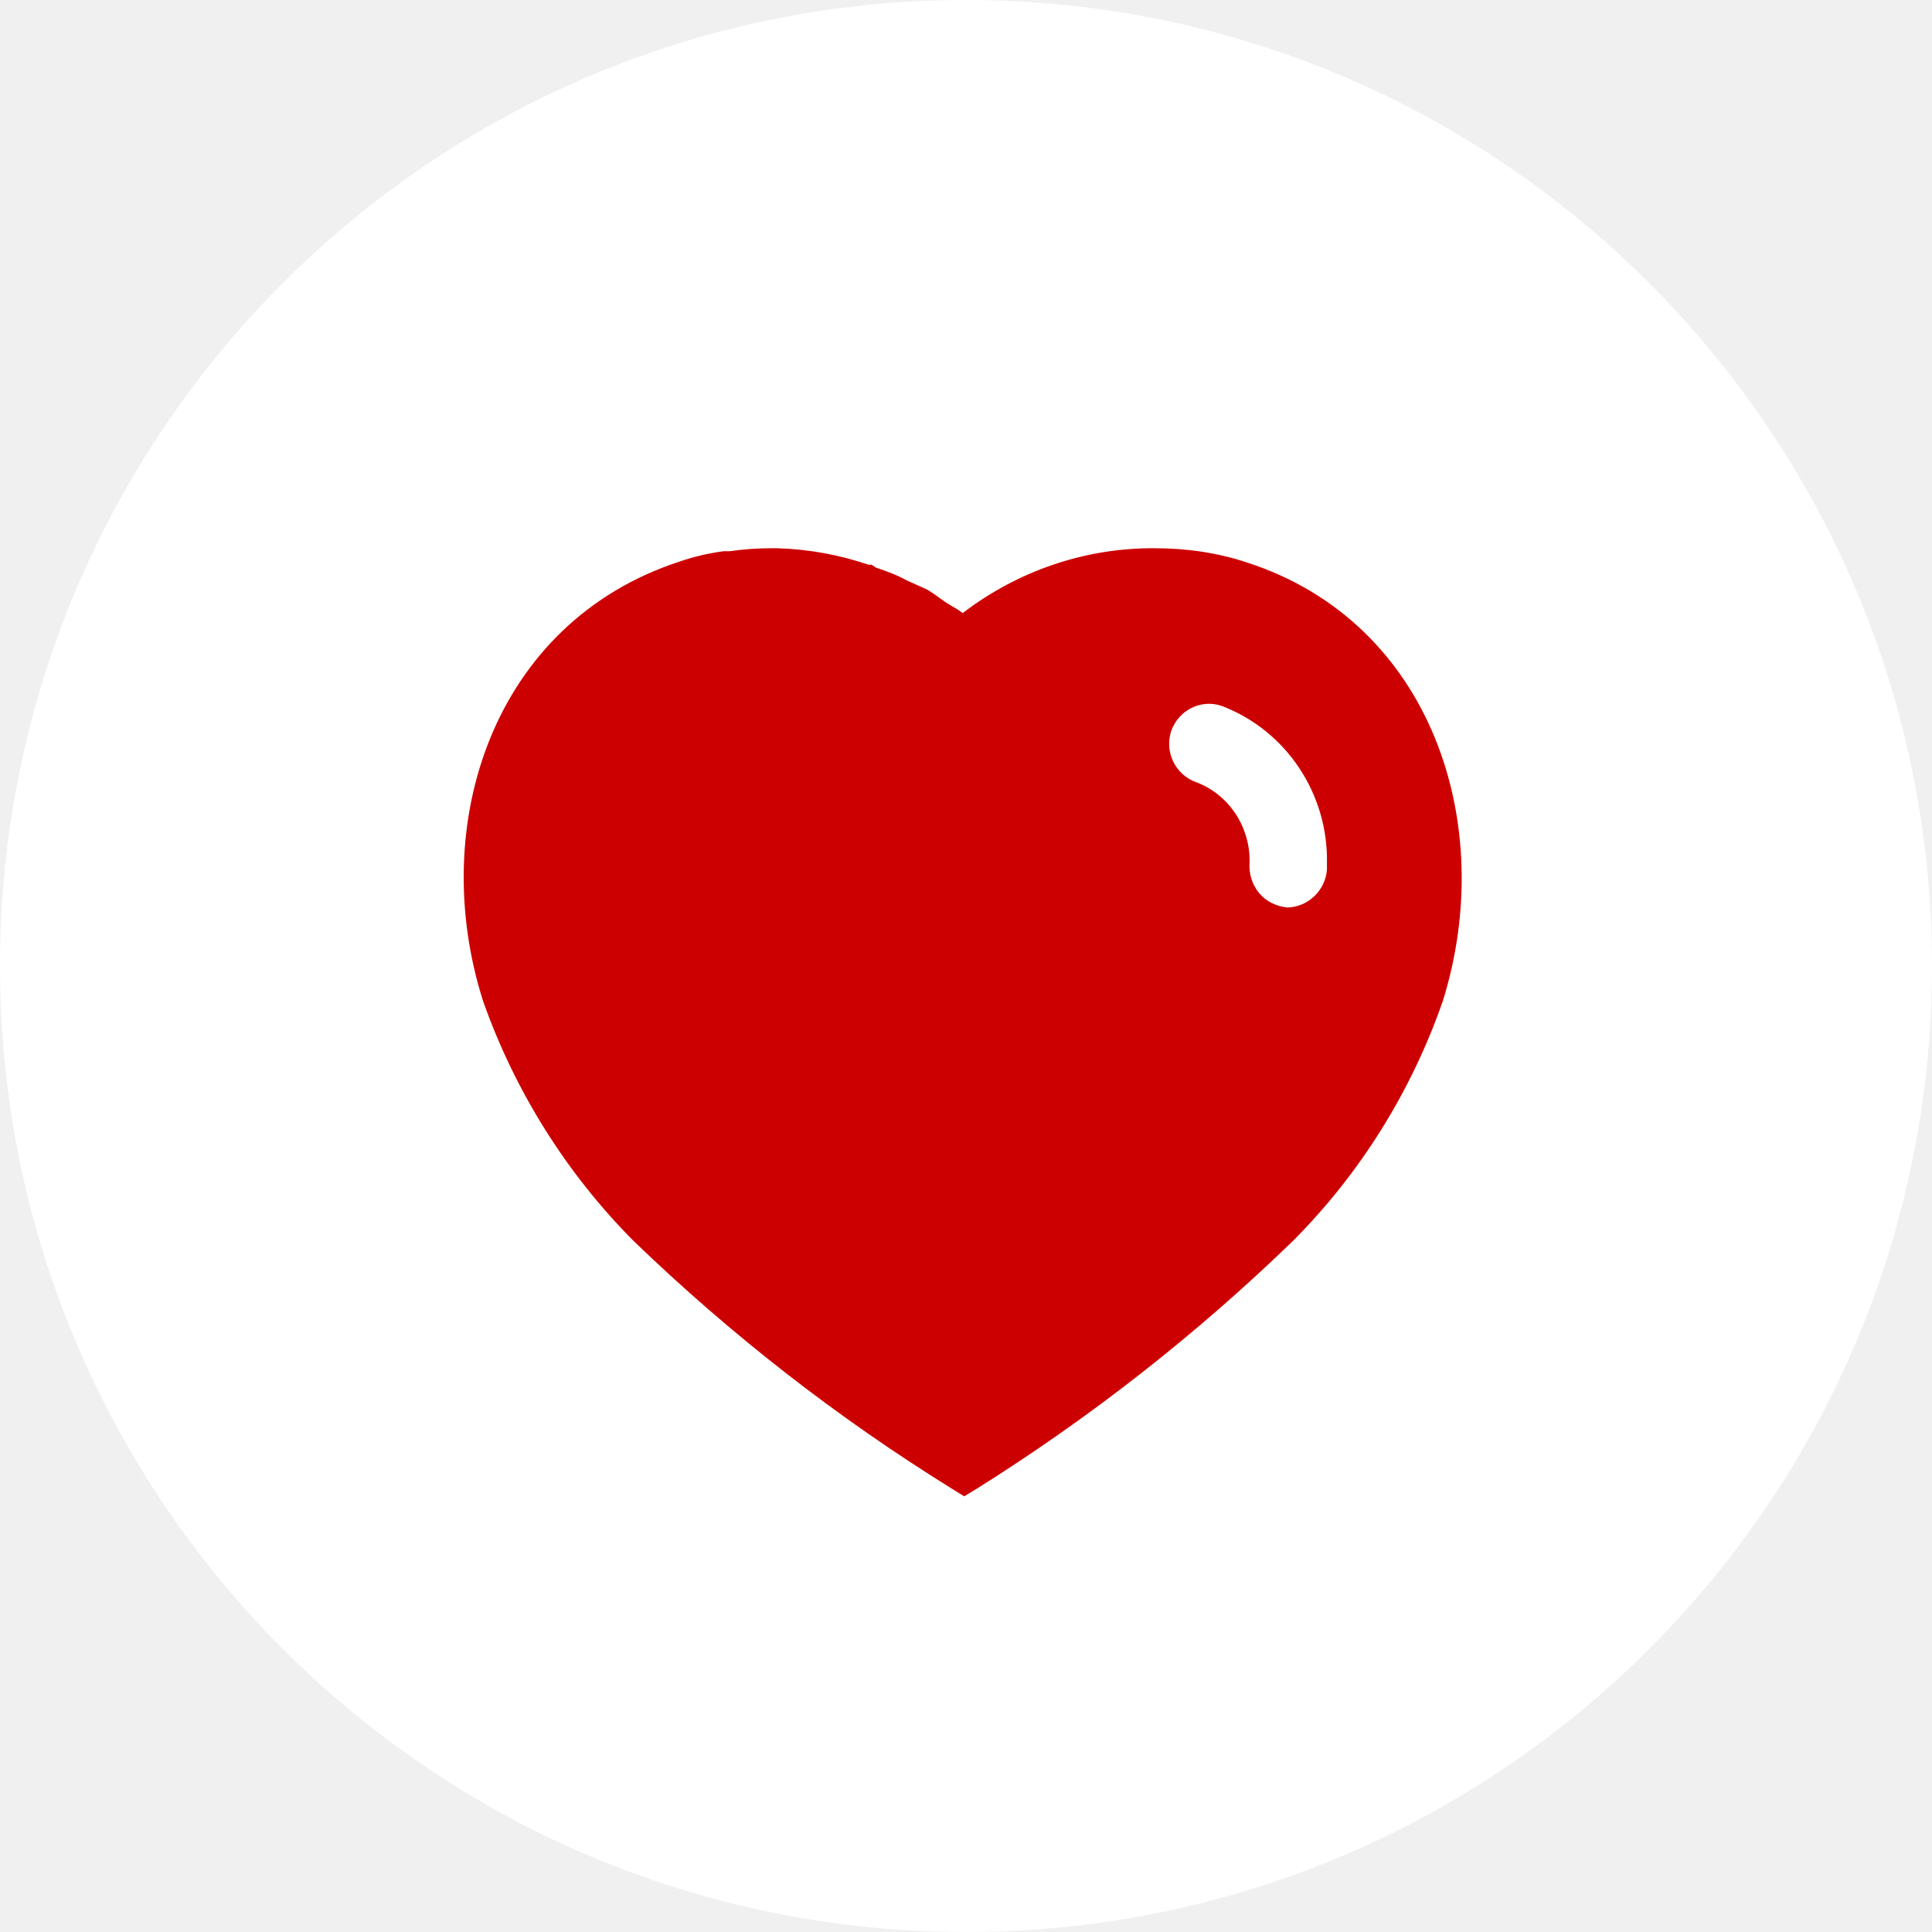
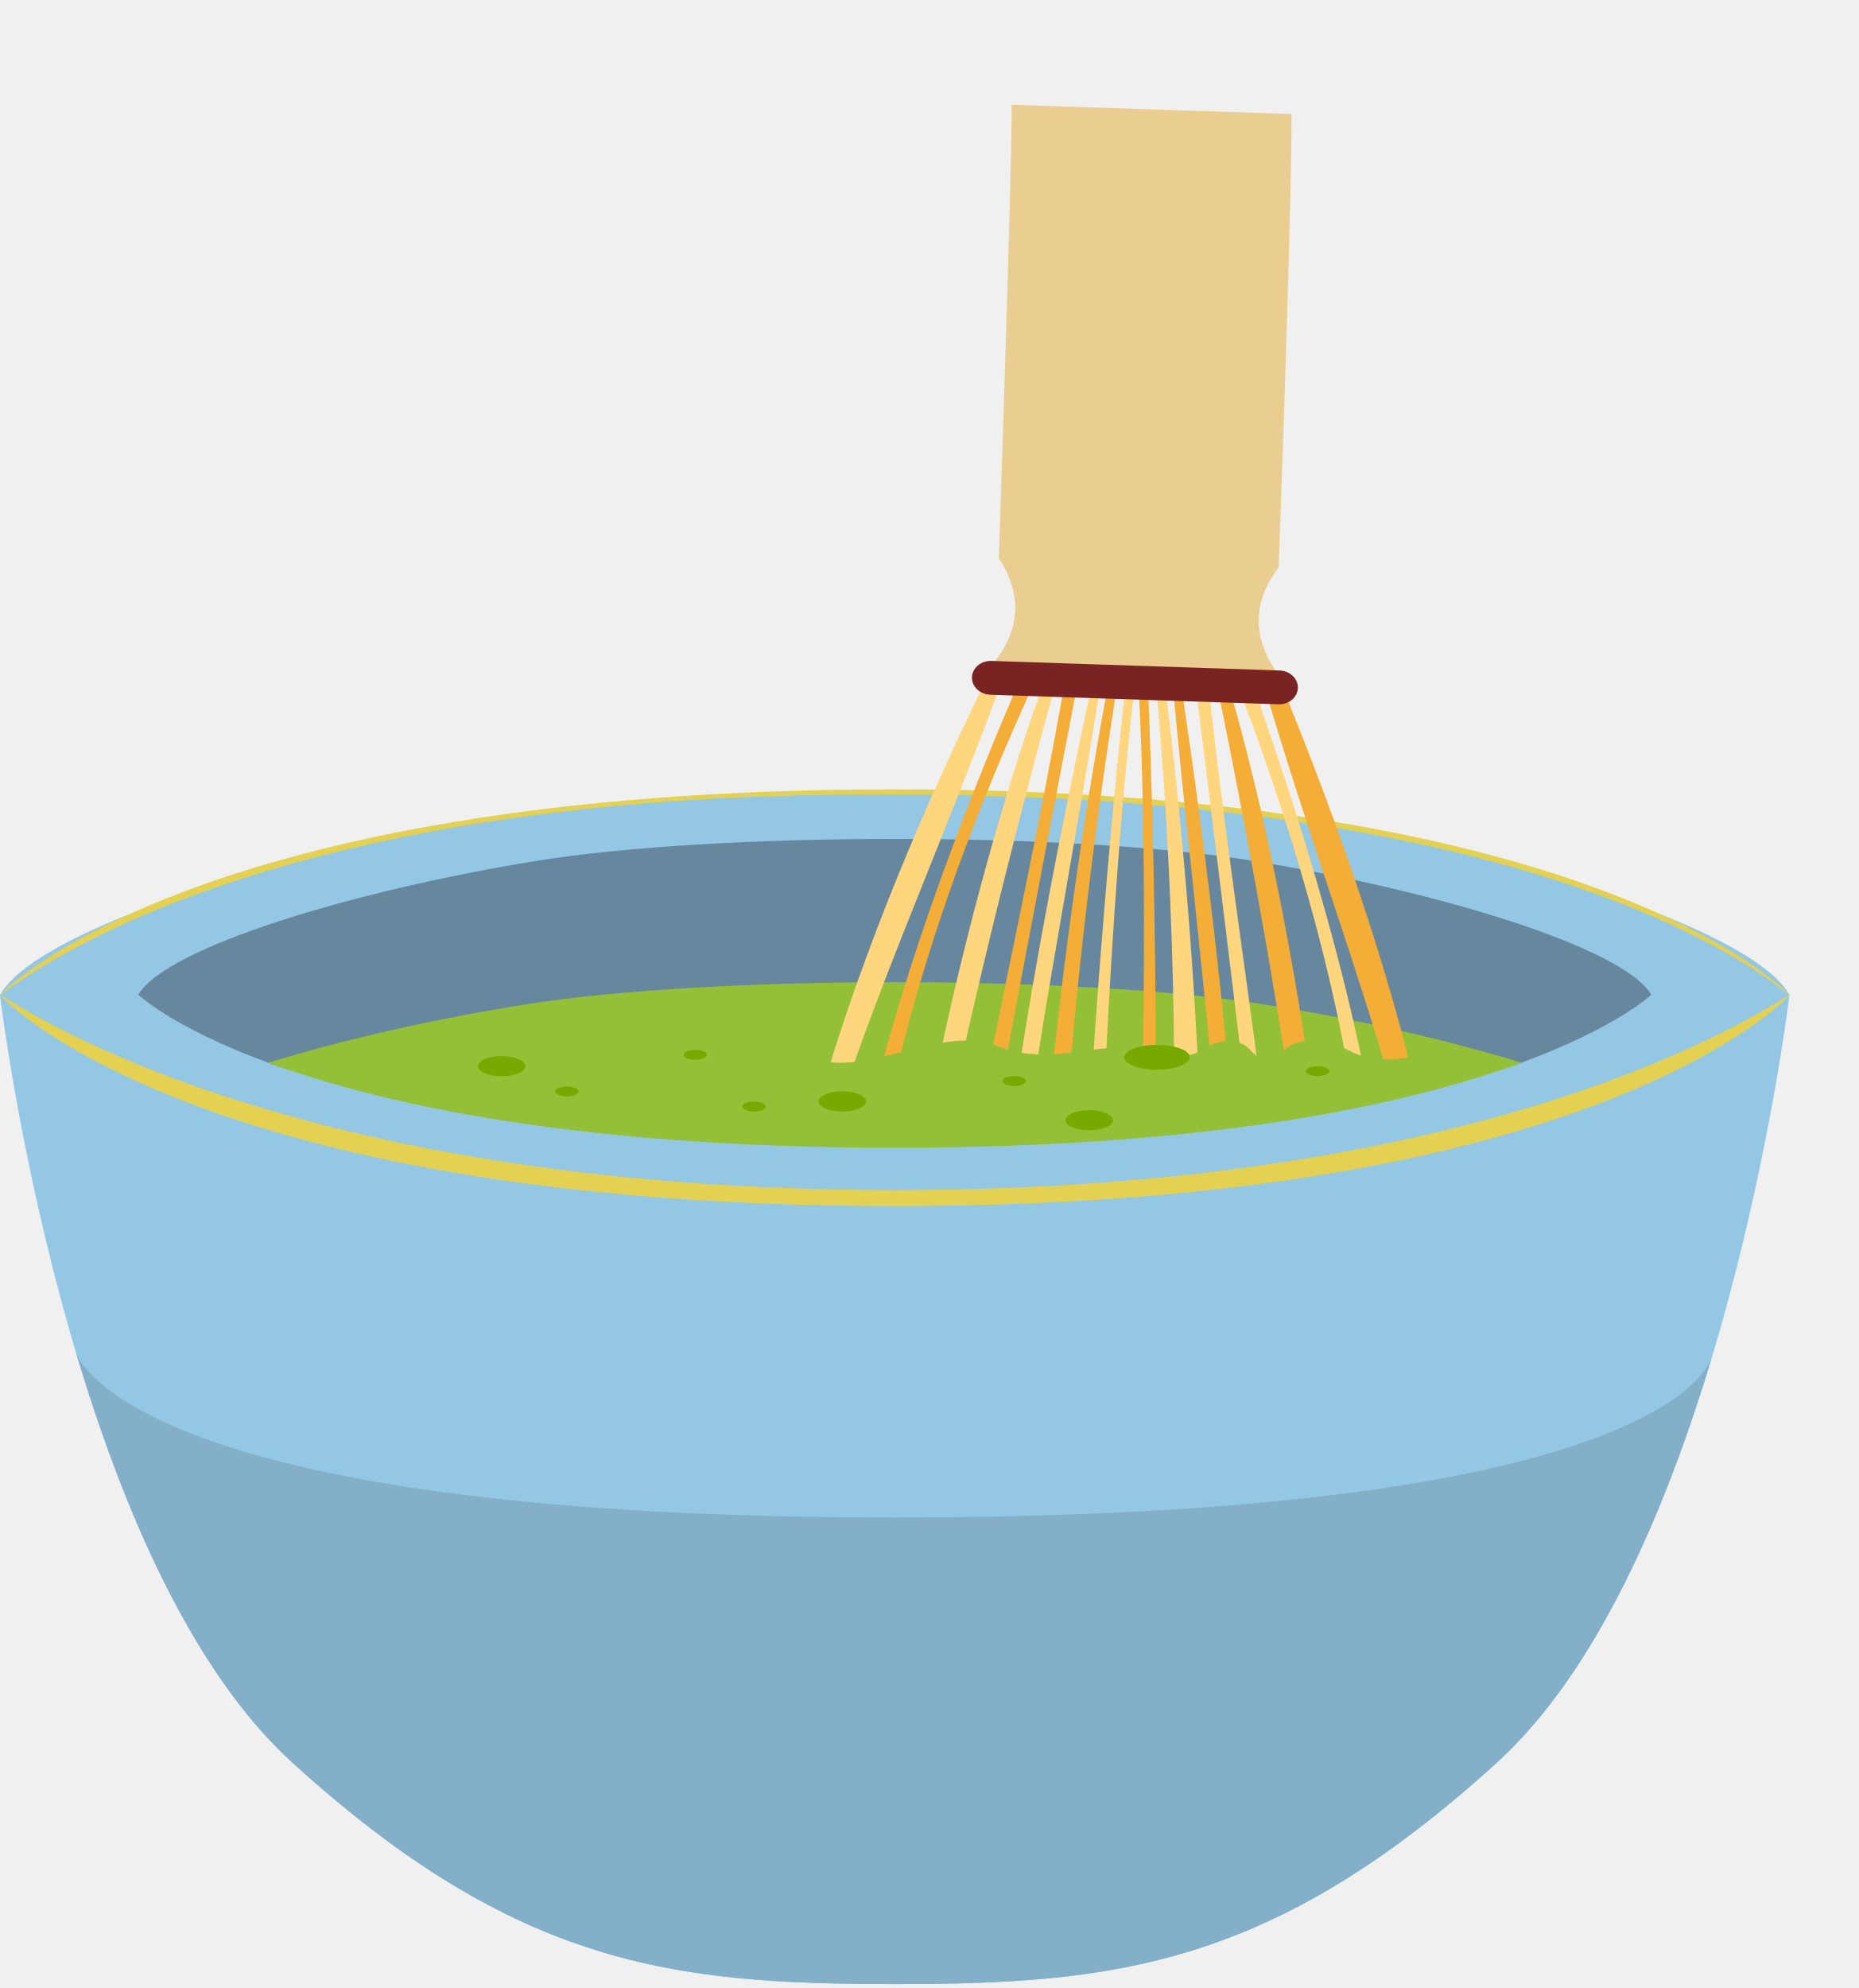
- <svg xmlns="http://www.w3.org/2000/svg" width="292" height="292" viewBox="0 0 292 292" fill="none">
-   <circle cx="146" cy="146" r="146" fill="white" />
-   <path fill-rule="evenodd" clip-rule="evenodd" d="M174.535 82.859C179.294 82.859 184.045 83.53 188.563 85.046C216.399 94.096 226.429 124.64 218.051 151.337C213.299 164.98 205.531 177.432 195.358 187.605C180.795 201.708 164.814 214.227 147.611 225.012L145.726 226.151L143.765 224.937C126.502 214.227 110.431 201.708 95.732 187.53C85.626 177.356 77.851 164.98 73.024 151.337C64.502 124.64 74.533 94.096 102.671 84.888C104.858 84.134 107.113 83.606 109.375 83.312H110.28C112.399 83.002 114.504 82.859 116.615 82.859H117.445C122.196 83.002 126.796 83.832 131.254 85.348H131.699C132 85.491 132.226 85.65 132.377 85.793C134.044 86.328 135.62 86.932 137.129 87.761L139.994 89.043C140.687 89.413 141.464 89.977 142.136 90.465C142.562 90.774 142.945 91.052 143.237 91.23C143.36 91.303 143.485 91.376 143.612 91.45C144.258 91.827 144.932 92.22 145.5 92.656C153.879 86.253 164.052 82.784 174.535 82.859ZM194.595 137.159C197.687 137.076 200.326 134.595 200.552 131.42V130.522C200.779 119.957 194.376 110.386 184.64 106.691C181.547 105.627 178.154 107.294 177.022 110.462C175.967 113.629 177.626 117.098 180.793 118.222C185.628 120.032 188.863 124.791 188.863 130.062V130.296C188.72 132.023 189.24 133.69 190.296 134.972C191.352 136.254 192.935 137.001 194.595 137.159Z" fill="#CD0000" />
+ <svg xmlns="http://www.w3.org/2000/svg" width="346" height="370" viewBox="0 0 346 370" fill="none">
+   <path d="M233.409 160.248C199.716 154.77 133.419 154.77 99.726 160.248C65.604 165.792 30.954 176.319 25.74 185.13C25.74 185.13 55.374 213.609 166.551 213.609C277.728 213.609 307.362 185.13 307.362 185.13C302.148 176.319 267.465 165.792 233.409 160.248Z" fill="#66879D" />
+   <path d="M97.977 186.912C80.916 189.618 63.723 193.512 49.962 197.802C70.686 205.392 106.854 213.609 166.551 213.609C226.248 213.609 262.416 205.392 283.14 197.802C269.379 193.512 252.186 189.618 235.125 186.912C200.574 181.434 132.528 181.434 97.977 186.912Z" fill="#93C037" />
+   <path d="M166.551 213.575C166.551 213.575 50.853 204.698 0 185.195C0 185.195 12.474 289.871 54.384 328.019C96.294 366.167 125.73 369.269 166.518 369.269C207.306 369.269 236.742 366.167 278.652 328.019C320.562 289.871 333.069 185.195 333.069 185.195C282.249 204.731 166.551 213.575 166.551 213.575Z" fill="#B7E4FF" />
+   <path d="M245.619 153.053C205.788 145.991 127.347 145.991 87.516 153.053C47.157 160.214 6.204 173.843 0 185.195C0 185.195 35.046 222.023 166.551 222.023C298.056 222.023 333.102 185.195 333.102 185.195C326.898 173.843 285.912 160.214 245.619 153.053Z" fill="#94C7E4" />
+   <path d="M233.409 160.247C199.716 154.769 133.419 154.769 99.726 160.247C65.604 165.791 30.954 176.318 25.74 185.129C25.74 185.129 55.374 213.608 166.551 213.608C277.728 213.608 307.362 185.129 307.362 185.129C302.148 176.318 267.465 165.791 233.409 160.247Z" fill="#66879D" />
+   <path d="M166.551 147.882C295.35 147.882 332.805 185.71 333.102 185.182C333.102 185.182 298.056 146.912 166.551 146.912C35.046 146.912 -0 185.182 -0 185.182C0.297 185.71 42.352 146.912 166.551 147.882Z" fill="#E4D151" />
+   <path d="M97.977 186.911C80.916 189.617 63.723 193.511 49.962 197.801C70.686 205.391 106.854 213.608 166.551 213.608C226.248 213.608 262.416 205.391 283.14 197.801C269.379 193.511 252.186 189.617 235.125 186.911C200.574 181.433 132.528 181.433 97.977 186.911Z" fill="#93C037" />
+   <path d="M237.998 105.606C233.281 111.816 233.047 118.201 237.362 124.729C219.644 127.318 202.26 126.919 185.276 123.013C189.985 116.786 190.195 110.392 185.912 103.89C185.912 103.89 188.314 34.102 188.315 19.508L240.401 21.224C240.4 41.491 237.998 105.606 237.998 105.606Z" fill="#EACD90" />
+   <path d="M185.284 123.03C149.242 195.248 123.083 283.063 170.537 287.771C121.347 263.26 163.239 191.972 187.736 123.265L185.284 123.03Z" fill="#FFD57D" />
+   <path d="M191.14 123.488C162.785 188.513 136.743 272.34 176.724 293.762C146.361 260.629 164.547 186.722 193.94 123.99L191.14 123.488Z" fill="#F4AD36" />
+   <path d="M195.656 123.382C174.216 179.98 146.928 309.93 186.33 297.932C186.33 297.932 165.441 300.229 169.062 254.703C172.368 212.868 197.534 123.433 197.534 123.433L195.656 123.382Z" fill="#FFD57D" />
+   <path d="M198.758 123.745C184.735 205.616 156.4 295.208 191.09 299.017C191.09 299.017 172.26 286.956 177.01 254.482C180.199 232.632 201.281 123.559 201.281 123.559L198.758 123.745Z" fill="#F4AD36" />
+   <path d="M200.569 299.333C173.424 299.156 183.202 219.039 204.069 123.639L205.434 123.682C193.392 201.012 172.636 283.97 200.569 299.333Z" fill="#FFD57D" />
+   <path d="M205.556 299.498C195.75 291.712 203.334 182.935 209.875 124.12L211.694 124.177C205.184 172.32 201.423 288.769 205.556 299.498Z" fill="#FFD57D" />
+   <path d="M206.724 125.064C195.077 185.398 184.974 283.68 200.569 299.332C192.014 266.025 198.243 187.403 208.337 125.115L206.724 125.064Z" fill="#F4AD36" />
+   <path d="M237.37 124.746C268.584 199.183 289.648 288.552 241.987 290.114C292.685 268.892 254.388 194.828 234.451 124.646L237.37 124.746Z" fill="#F4AD36" />
+   <path d="M232.258 124.842C256.278 191.592 276.748 276.934 235.435 295.703C267.912 264.625 254.624 189.685 229.433 125.167L232.258 124.842Z" fill="#FFD57D" />
+   <path d="M227.75 124.435C245.426 182.332 264.111 313.78 225.587 299.227C225.587 299.227 246.271 302.893 245.666 257.217C245.108 215.269 225.872 124.384 225.872 124.384L227.75 124.435Z" fill="#F4AD36" />
+   <path d="M224.623 124.593C233.239 207.211 255.609 298.484 220.743 299.993C220.743 299.993 240.318 289.192 237.723 256.478C235.982 234.456 222.117 124.241 222.117 124.241L224.623 124.593Z" fill="#FFD57D" />
+   <path d="M211.289 299.687C238.381 301.294 233.899 220.703 219.347 124.153L217.982 124.11C224.907 202.046 240.157 286.189 211.289 299.687Z" fill="#F4AD36" />
+   <path d="M206.302 299.522C216.587 292.394 216.189 183.365 213.515 124.235L211.695 124.177C215.02 172.655 211.118 289.108 206.302 299.522Z" fill="#F4AD36" />
+   <path d="M216.599 125.4C224.241 186.376 229.537 274.254 211.272 299.695C219.338 262.879 220.964 188.152 214.97 125.357L216.599 125.4Z" fill="#FFD57D" />
+   <path d="M181.271 124.759C180.155 126.802 181.777 129.213 184.324 129.301L237.965 131.075C240.554 131.164 242.334 128.795 241.267 126.658C240.715 125.547 239.504 124.822 238.163 124.788L184.539 123.007C183.15 122.955 181.878 123.643 181.271 124.759Z" fill="#792323" />
+   <path d="M166.551 213.575C166.551 213.575 50.853 204.698 0 185.195C0 185.195 12.474 289.871 54.384 328.019C96.294 366.167 125.73 369.269 166.518 369.269C207.306 369.269 236.742 366.167 278.652 328.019C320.562 289.871 333.069 185.195 333.069 185.195C282.249 204.731 166.551 213.575 166.551 213.575Z" fill="#94C7E4" />
+   <path d="M14.144 251.703C22.625 280.215 35.524 310.852 54.384 328.019C96.294 366.167 125.73 369.269 166.518 369.269C207.306 369.269 236.742 366.167 278.652 328.019C297.386 310.968 310.243 280.621 318.737 252.274C318.737 252.274 313.539 282.429 166.349 282.429C22.351 282.429 14.144 251.703 14.144 251.703Z" fill="#83AFC8" />
+   <path d="M166.551 221.495C48.576 221.495 0.297 184.667 0 185.195C0 185.195 35.046 224.465 166.551 224.465C298.056 224.465 333.102 185.195 333.102 185.195C332.805 184.667 284.526 221.495 166.551 221.495Z" fill="#E4D151" />
+   <path d="M49.962 197.801C70.686 205.391 106.854 213.608 166.551 213.608C226.248 213.608 262.416 205.391 283.14 197.801C281.015 197.174 274.444 194.455 265.178 196.204C261.122 196.969 256.512 198.237 251.44 195.692C247.998 193.966 242.306 192.402 239.158 195.372C236.986 197.422 234.769 197.831 232.518 195.237C230.749 193.201 226.538 193.468 224.228 195.095C219.331 198.547 214.16 194.788 209.085 194.897C201.356 195.065 193.69 197.953 185.727 194.725C176.896 191.145 165.967 197.778 156.351 197.801C151.084 197.814 146.368 194.732 141.197 194.762C135.521 194.798 130.805 197.745 125.35 197.801C119.552 197.86 112.768 195.286 107.352 195.372C98.455 195.517 90.72 197.59 83.351 197.801C65.571 198.316 52.833 196.887 49.962 197.801Z" fill="#93C037" />
+   <path d="M221.463 196.778C221.463 198.065 218.724 199.088 215.358 199.088C211.992 199.088 209.253 198.065 209.253 196.778C209.253 195.491 211.992 194.468 215.358 194.468C218.724 194.468 221.463 195.491 221.463 196.778Z" fill="#77AA00" />
+   <path d="M93.39 196.547C95.83 196.547 97.812 197.39 97.812 198.428C97.812 199.466 95.83 200.309 93.39 200.309C90.949 200.309 88.968 199.466 88.968 198.428C88.968 197.39 90.949 196.547 93.39 196.547Z" fill="#77AA00" />
+   <path d="M156.783 203.114C159.224 203.114 161.205 203.957 161.205 204.995C161.205 206.033 159.224 206.876 156.783 206.876C154.343 206.876 152.361 206.033 152.361 204.995C152.361 203.957 154.343 203.114 156.783 203.114Z" fill="#77AA00" />
+   <path d="M202.745 206.612C205.186 206.612 207.167 207.455 207.167 208.493C207.167 209.531 205.186 210.374 202.745 210.374C200.305 210.374 198.323 209.531 198.323 208.493C198.323 207.455 200.305 206.612 202.745 206.612Z" fill="#77AA00" />
+   <path d="M247.401 199.352C247.401 199.88 246.411 200.276 245.223 200.276C244.002 200.276 243.045 199.847 243.045 199.352C243.045 198.857 244.035 198.428 245.223 198.428C246.411 198.428 247.401 198.824 247.401 199.352Z" fill="#77AA00" />
+   <path d="M142.541 205.952C142.541 206.447 141.551 206.876 140.363 206.876C139.142 206.876 138.185 206.447 138.185 205.952C138.185 205.424 139.175 205.028 140.363 205.028C141.584 205.028 142.541 205.457 142.541 205.952Z" fill="#77AA00" />
+   <path d="M190.971 201.2C190.971 201.695 189.981 202.124 188.793 202.124C187.572 202.124 186.615 201.695 186.615 201.2C186.615 200.672 187.605 200.276 188.793 200.276C189.981 200.276 190.971 200.705 190.971 201.2Z" fill="#77AA00" />
+   <path d="M107.679 203.147C107.679 203.642 106.689 204.071 105.501 204.071C104.28 204.071 103.323 203.642 103.323 203.147C103.323 202.619 104.313 202.223 105.501 202.223C106.689 202.223 107.679 202.619 107.679 203.147Z" fill="#77AA00" />
+   <path d="M131.604 196.316C131.604 196.811 130.614 197.24 129.426 197.24C128.205 197.24 127.248 196.811 127.248 196.316C127.248 195.788 128.238 195.392 129.426 195.392C130.614 195.392 131.604 195.821 131.604 196.316Z" fill="#77AA00" />
</svg>
